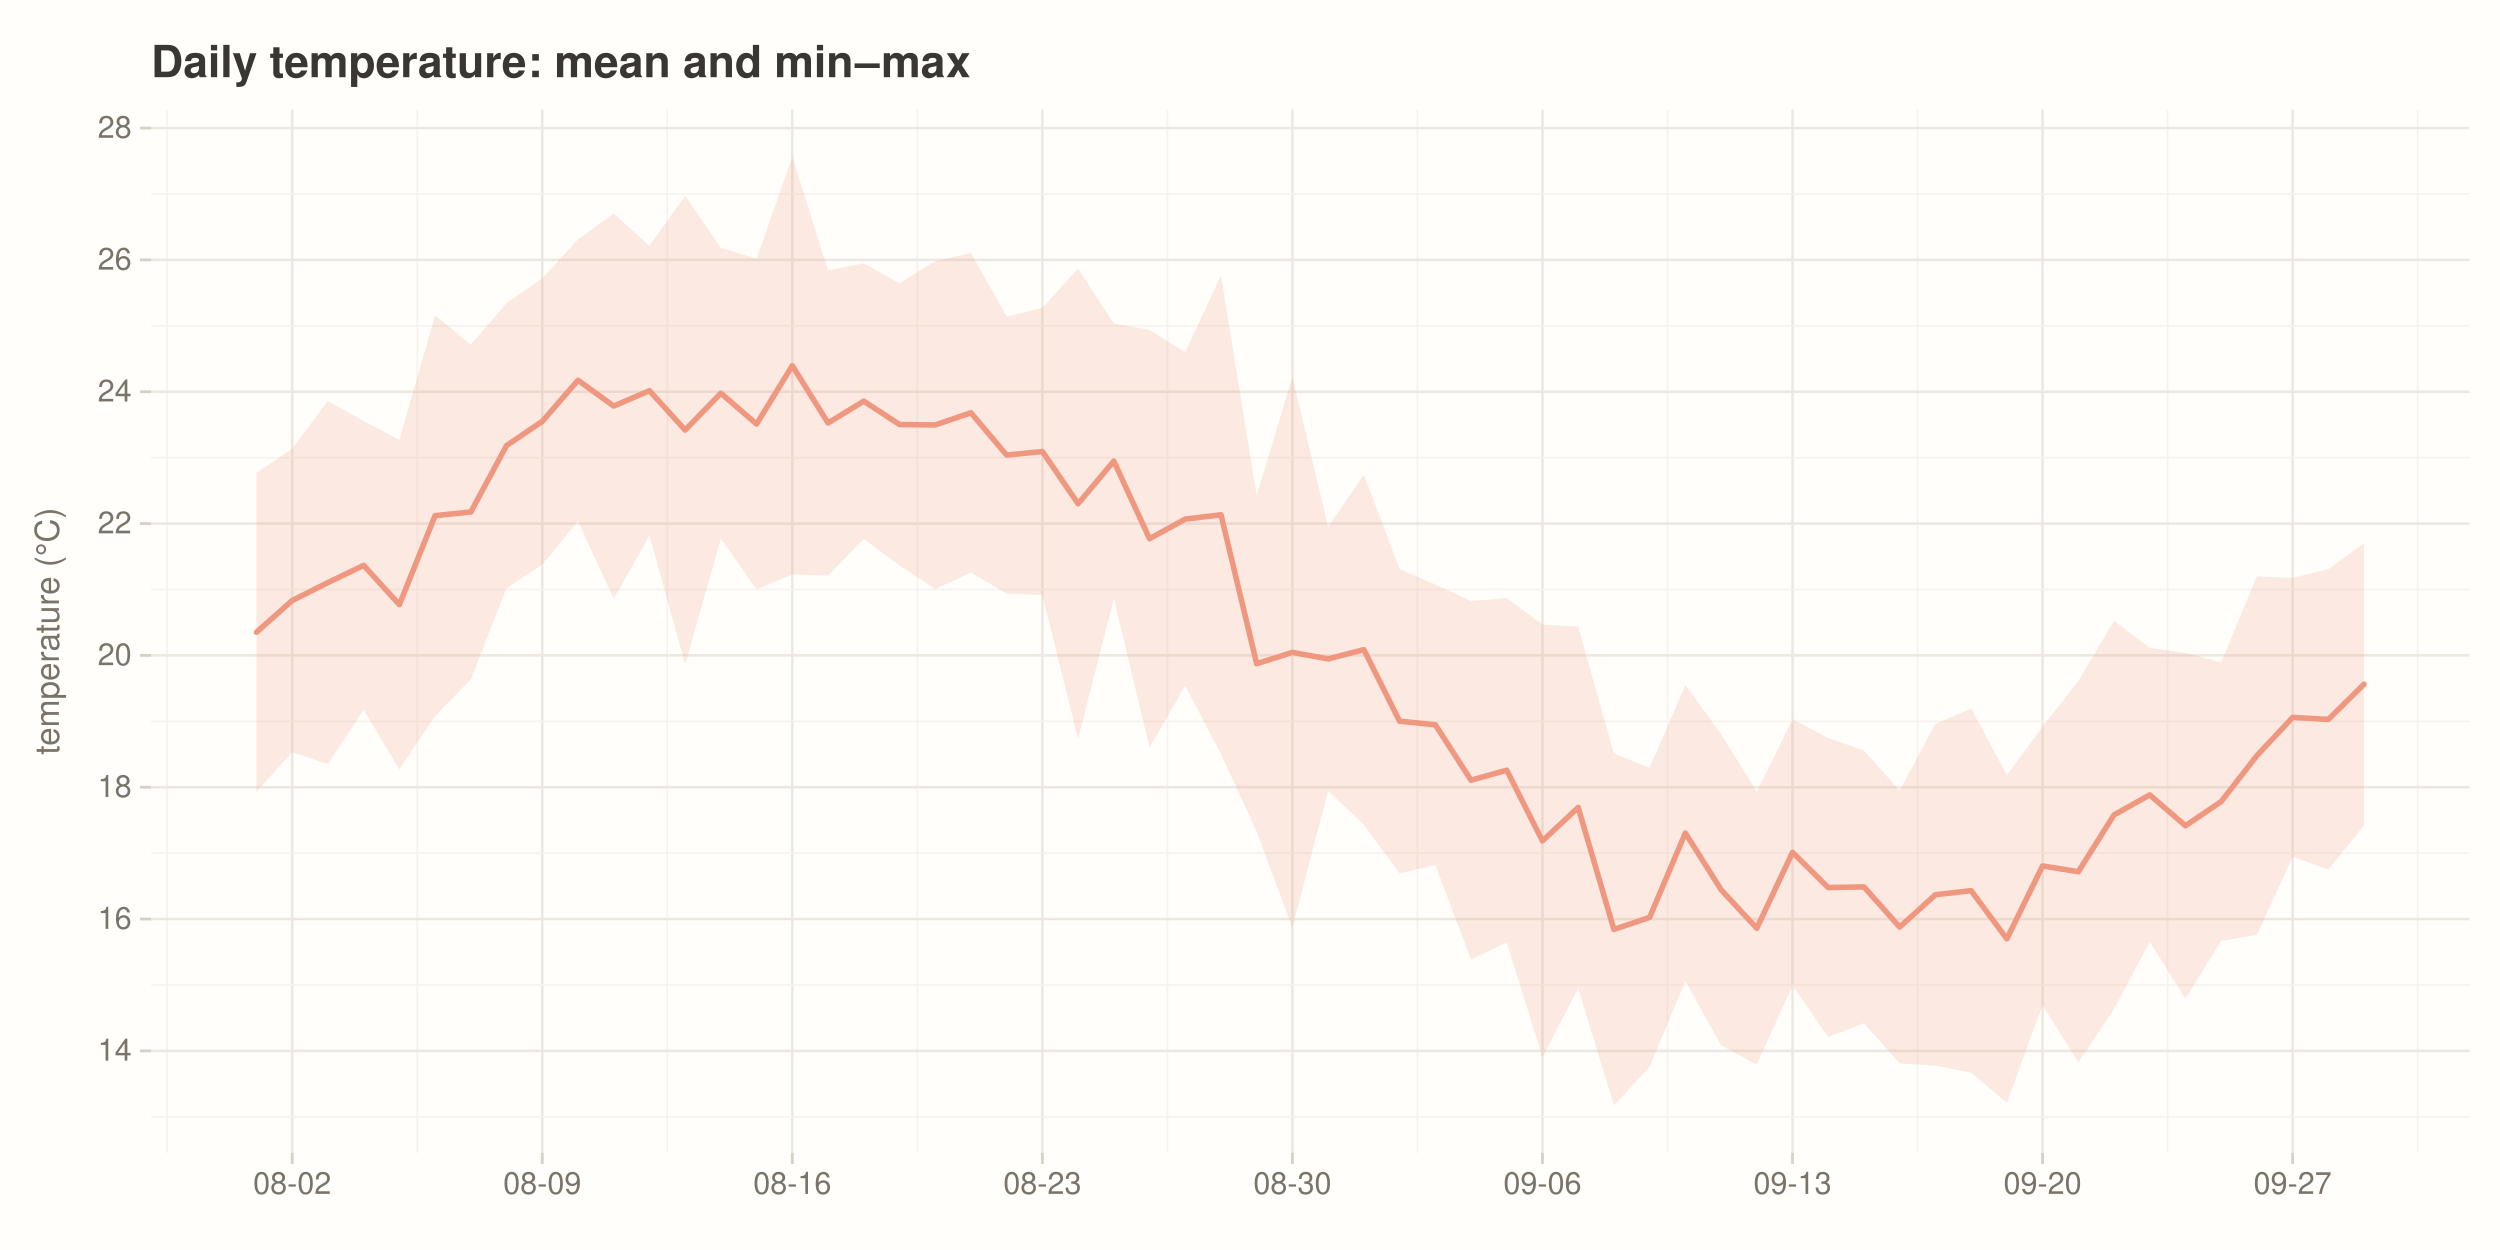
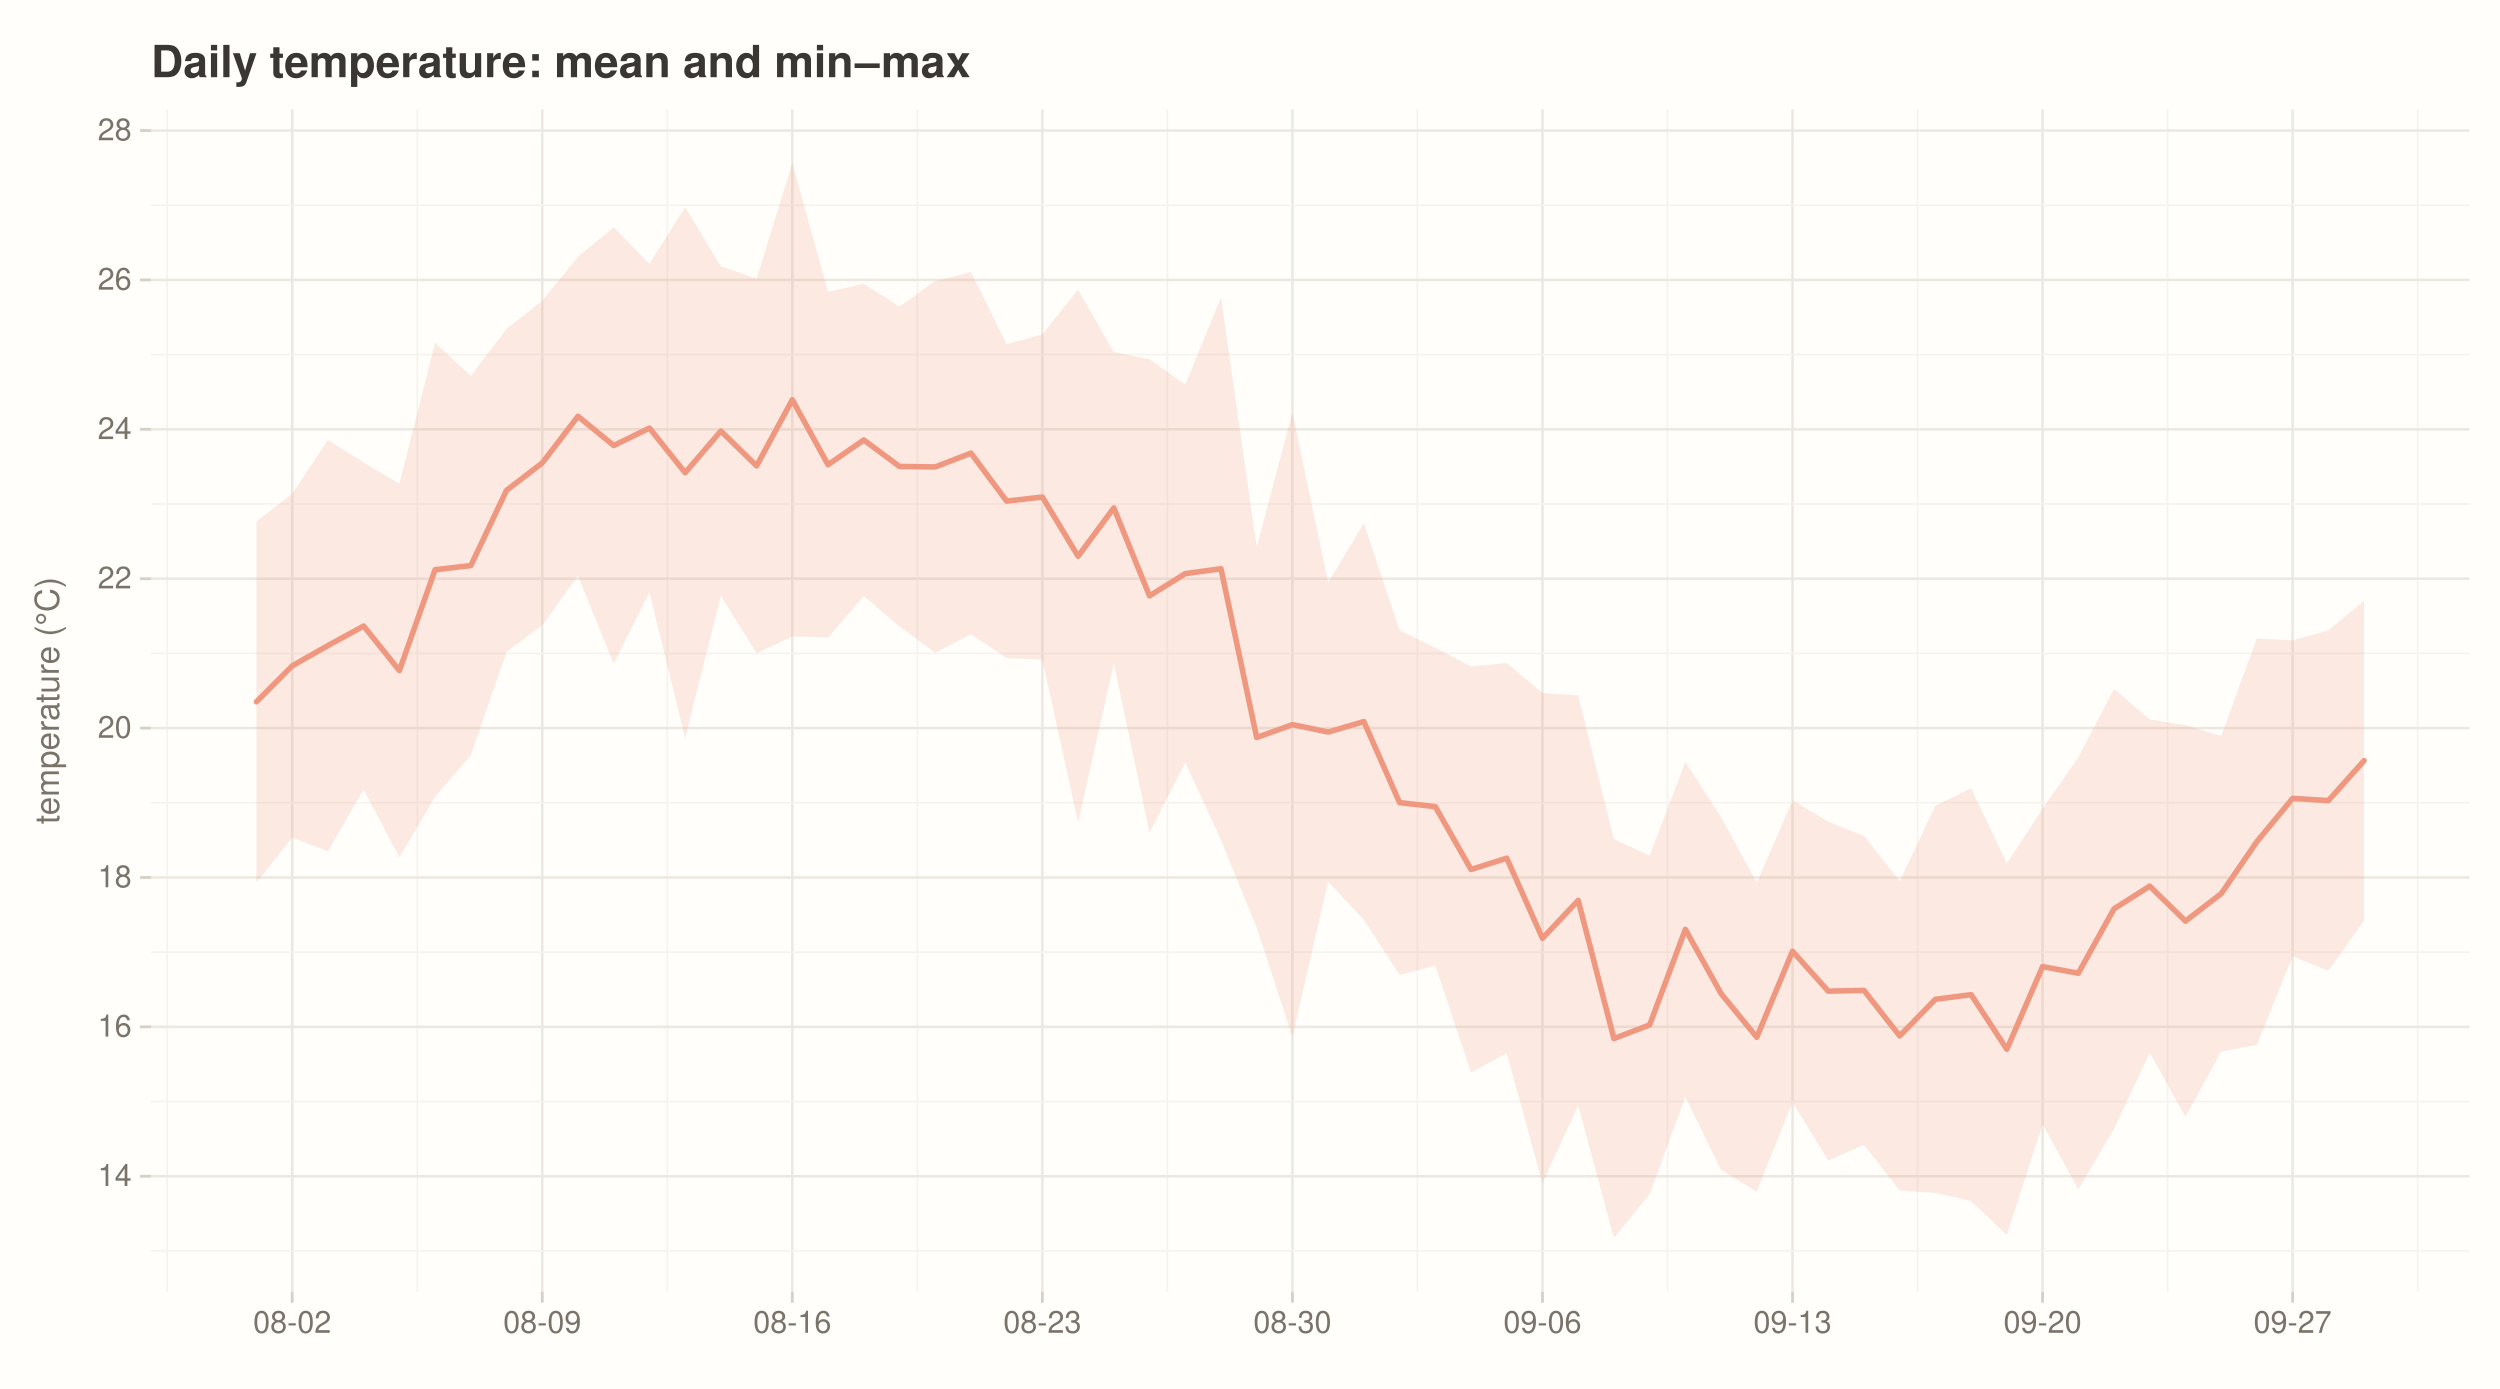
- <svg xmlns="http://www.w3.org/2000/svg" width="900" height="450" viewBox="0 0 900 450" font-family="Helvetica, Arial, 'Liberation Sans', sans-serif" font-size="12" style="color:#3A3631">
-   <rect width="900" height="450" fill="#FFFEFB" />
+ <svg xmlns="http://www.w3.org/2000/svg" width="900" height="500" viewBox="0 0 900 500" font-family="Helvetica, Arial, 'Liberation Sans', sans-serif" font-size="12" style="color:#3A3631">
+   <rect width="900" height="500" fill="#FFFEFB" />
  <text x="54.4" y="27.8" font-size="16" font-weight="bold" fill="#3A3631" text-anchor="start">Daily temperature: mean and min–max</text>
-   <text transform="translate(21.2,227.2) rotate(-90)" text-anchor="middle" font-size="12" fill="#7A736A">temperature (°C)</text>
+   <text transform="translate(21.2,252.2) rotate(-90)" text-anchor="middle" font-size="12" fill="#7A736A">temperature (°C)</text>
  <g class="pt-panels">
    <g class="pt-panel" data-panel="0" transform="translate(31.4,39.4)" fill="currentColor" text-anchor="middle">
      <g aria-label="x-grid" aria-hidden="true" stroke="#F6F3EE" stroke-width="0.6">
-         <line x1="28.787" x2="28.787" y1="0" y2="375.6" />
-         <line x1="118.805" x2="118.805" y1="0" y2="375.6" />
-         <line x1="208.824" x2="208.824" y1="0" y2="375.6" />
-         <line x1="298.842" x2="298.842" y1="0" y2="375.6" />
-         <line x1="388.861" x2="388.861" y1="0" y2="375.6" />
-         <line x1="478.879" x2="478.879" y1="0" y2="375.6" />
-         <line x1="568.898" x2="568.898" y1="0" y2="375.6" />
-         <line x1="658.916" x2="658.916" y1="0" y2="375.6" />
-         <line x1="748.935" x2="748.935" y1="0" y2="375.6" />
-         <line x1="838.953" x2="838.953" y1="0" y2="375.6" />
+         <line x1="28.787" x2="28.787" y1="0" y2="425.6" />
+         <line x1="118.805" x2="118.805" y1="0" y2="425.6" />
+         <line x1="208.824" x2="208.824" y1="0" y2="425.6" />
+         <line x1="298.842" x2="298.842" y1="0" y2="425.6" />
+         <line x1="388.861" x2="388.861" y1="0" y2="425.6" />
+         <line x1="478.879" x2="478.879" y1="0" y2="425.6" />
+         <line x1="568.898" x2="568.898" y1="0" y2="425.6" />
+         <line x1="658.916" x2="658.916" y1="0" y2="425.6" />
+         <line x1="748.935" x2="748.935" y1="0" y2="425.6" />
+         <line x1="838.953" x2="838.953" y1="0" y2="425.6" />
      </g>
      <g aria-label="x-grid" aria-hidden="true" stroke="#ECE8E1" stroke-width="0.9">
-         <line x1="73.796" x2="73.796" y1="0" y2="375.6" />
-         <line x1="163.815" x2="163.815" y1="0" y2="375.6" />
-         <line x1="253.833" x2="253.833" y1="0" y2="375.6" />
-         <line x1="343.852" x2="343.852" y1="0" y2="375.6" />
-         <line x1="433.87" x2="433.87" y1="0" y2="375.6" />
-         <line x1="523.889" x2="523.889" y1="0" y2="375.6" />
-         <line x1="613.907" x2="613.907" y1="0" y2="375.6" />
-         <line x1="703.926" x2="703.926" y1="0" y2="375.6" />
-         <line x1="793.944" x2="793.944" y1="0" y2="375.6" />
+         <line x1="73.796" x2="73.796" y1="0" y2="425.6" />
+         <line x1="163.815" x2="163.815" y1="0" y2="425.6" />
+         <line x1="253.833" x2="253.833" y1="0" y2="425.6" />
+         <line x1="343.852" x2="343.852" y1="0" y2="425.6" />
+         <line x1="433.87" x2="433.87" y1="0" y2="425.6" />
+         <line x1="523.889" x2="523.889" y1="0" y2="425.6" />
+         <line x1="613.907" x2="613.907" y1="0" y2="425.6" />
+         <line x1="703.926" x2="703.926" y1="0" y2="425.6" />
+         <line x1="793.944" x2="793.944" y1="0" y2="425.6" />
      </g>
      <g aria-label="y-grid" aria-hidden="true" stroke="#F6F3EE" stroke-width="0.6">
-         <line x1="23" x2="857.6" y1="362.656" y2="362.656" />
-         <line x1="23" x2="857.6" y1="315.196" y2="315.196" />
-         <line x1="23" x2="857.6" y1="267.735" y2="267.735" />
-         <line x1="23" x2="857.6" y1="220.275" y2="220.275" />
-         <line x1="23" x2="857.6" y1="172.814" y2="172.814" />
-         <line x1="23" x2="857.6" y1="125.354" y2="125.354" />
-         <line x1="23" x2="857.6" y1="77.893" y2="77.893" />
-         <line x1="23" x2="857.6" y1="30.433" y2="30.433" />
+         <line x1="23" x2="857.6" y1="410.933" y2="410.933" />
+         <line x1="23" x2="857.6" y1="357.155" y2="357.155" />
+         <line x1="23" x2="857.6" y1="303.376" y2="303.376" />
+         <line x1="23" x2="857.6" y1="249.598" y2="249.598" />
+         <line x1="23" x2="857.6" y1="195.819" y2="195.819" />
+         <line x1="23" x2="857.6" y1="142.041" y2="142.041" />
+         <line x1="23" x2="857.6" y1="88.263" y2="88.263" />
+         <line x1="23" x2="857.6" y1="34.484" y2="34.484" />
      </g>
      <g aria-label="y-grid" aria-hidden="true" stroke="#ECE8E1" stroke-width="0.9">
-         <line x1="23" x2="857.6" y1="338.926" y2="338.926" />
-         <line x1="23" x2="857.6" y1="291.466" y2="291.466" />
-         <line x1="23" x2="857.6" y1="244.005" y2="244.005" />
-         <line x1="23" x2="857.6" y1="196.545" y2="196.545" />
-         <line x1="23" x2="857.6" y1="149.084" y2="149.084" />
-         <line x1="23" x2="857.6" y1="101.624" y2="101.624" />
-         <line x1="23" x2="857.6" y1="54.163" y2="54.163" />
-         <line x1="23" x2="857.6" y1="6.703" y2="6.703" />
+         <line x1="23" x2="857.6" y1="384.044" y2="384.044" />
+         <line x1="23" x2="857.6" y1="330.266" y2="330.266" />
+         <line x1="23" x2="857.6" y1="276.487" y2="276.487" />
+         <line x1="23" x2="857.6" y1="222.709" y2="222.709" />
+         <line x1="23" x2="857.6" y1="168.93" y2="168.93" />
+         <line x1="23" x2="857.6" y1="115.152" y2="115.152" />
+         <line x1="23" x2="857.6" y1="61.373" y2="61.373" />
+         <line x1="23" x2="857.6" y1="7.595" y2="7.595" />
      </g>
      <clipPath id="plot-clip-52">
-         <rect x="23" y="0" width="834.6" height="375.6" />
+         <rect x="23" y="0" width="834.6" height="425.6" />
      </clipPath>
      <g aria-label="area" clip-path="url(#plot-clip-52)">
        <g fill="#EF977F" fill-opacity="0.2">
-           <path d="M60.936,130.859L73.796,122.15L86.656,104.97L99.516,112.207L112.376,118.923L125.235,74.144L138.095,84.68L150.955,69.706L163.815,60.784L176.674,46.807L189.534,37.433L202.394,49.061L215.254,31.074L228.114,49.844L240.973,53.736L253.833,17.073L266.693,57.936L279.553,55.397L292.412,62.611L305.272,54.543L318.132,51.671L330.992,74.571L343.852,71.462L356.711,57.295L369.571,77.11L382.431,79.365L395.291,87.433L408.151,59.763L421.01,139.046L433.87,96.261L446.73,150.318L459.59,131.476L472.449,165.458L485.309,171.035L498.169,176.943L511.029,175.899L523.889,185.439L536.748,186.174L549.608,231.855L562.468,237.052L575.328,207.294L588.188,224.855L601.047,245.69L613.907,219.492L626.767,226.302L639.627,230.787L652.486,245.239L665.346,221.177L678.206,215.671L691.066,239.568L703.926,222.221L716.785,205.823L729.645,184.086L742.505,193.816L755.365,195.643L768.224,199.036L781.084,168.092L793.944,168.662L806.804,165.505L819.664,156.108L819.664,257.674L806.804,273.668L793.944,269.064L781.084,297.161L768.224,299.297L755.365,320.084L742.505,299.7L729.645,323.857L716.785,343.055L703.926,322.457L691.066,357.602L678.206,346.805L665.346,344.218L652.486,343.435L639.627,328.959L626.767,333.919L613.907,315.386L601.047,343.815L588.188,336.933L575.328,313.701L562.468,344.645L549.608,358.527L536.748,316.406L523.889,341.18L511.029,299.842L498.169,305.989L485.309,271.983L472.449,274.997L459.59,257.484L446.73,245.287L433.87,294.622L421.01,259.999L408.151,232.069L395.291,207.508L382.431,229.743L369.571,176.065L356.711,226.587L343.852,174.831L330.992,174.286L318.132,166.716L305.272,172.648L292.412,164.2L279.553,154.613L266.693,167.807L253.833,167.428L240.973,172.767L228.114,154.518L215.254,199.748L202.394,153.403L189.534,176.113L176.674,148.182L163.815,163.844L150.955,172.34L138.095,205.159L125.235,218.329L112.376,237.622L99.516,216.051L86.656,235.676L73.796,231.381L60.936,245.548Z" />
+           <path d="M60.936,148.279L73.796,138.411L86.656,118.943L99.516,127.144L112.376,134.754L125.235,84.014L138.095,95.953L150.955,78.986L163.815,68.875L176.674,53.038L189.534,42.416L202.394,55.592L215.254,35.21L228.114,56.479L240.973,60.889L253.833,19.345L266.693,65.649L279.553,62.772L292.412,70.946L305.272,61.804L318.132,58.55L330.992,84.498L343.852,80.976L356.711,64.923L369.571,87.375L382.431,89.93L395.291,99.072L408.151,67.719L421.01,157.556L433.87,109.075L446.73,170.328L459.59,148.978L472.449,187.484L485.309,193.803L498.169,200.498L511.029,199.315L523.889,210.125L536.748,210.958L549.608,262.72L562.468,268.609L575.328,234.89L588.188,254.788L601.047,278.396L613.907,248.711L626.767,256.428L639.627,261.51L652.486,277.885L665.346,250.62L678.206,244.381L691.066,271.459L703.926,251.803L716.785,233.222L729.645,208.592L742.505,219.616L755.365,221.687L768.224,225.532L781.084,190.468L793.944,191.114L806.804,187.538L819.664,176.889L819.664,291.975L806.804,310.099L793.944,304.882L781.084,336.719L768.224,339.139L755.365,362.694L742.505,339.596L729.645,366.969L716.785,388.723L703.926,365.383L691.066,405.206L678.206,392.971L665.346,390.04L652.486,389.153L639.627,372.751L626.767,378.37L613.907,357.37L601.047,389.583L588.188,381.785L575.328,355.461L562.468,390.524L549.608,406.255L536.748,358.526L523.889,386.599L511.029,339.757L498.169,346.722L485.309,308.19L472.449,311.604L459.59,291.76L446.73,277.939L433.87,333.842L421.01,294.61L408.151,262.962L395.291,235.132L382.431,260.327L369.571,199.503L356.711,256.75L343.852,198.105L330.992,197.487L318.132,188.909L305.272,195.631L292.412,186.059L279.553,175.195L266.693,190.146L253.833,189.716L240.973,195.766L228.114,175.088L215.254,226.339L202.394,173.824L189.534,199.557L176.674,167.908L163.815,185.655L150.955,195.282L138.095,232.469L125.235,247.393L112.376,269.254L99.516,244.812L86.656,267.049L73.796,262.182L60.936,278.235Z" />
        </g>
      </g>
      <g aria-label="line" clip-path="url(#plot-clip-52)">
        <g fill="none" stroke="#EF977F" stroke-width="2" stroke-linejoin="round" stroke-linecap="round">
-           <path d="M60.936,188.192L73.796,176.777L86.656,170.323L99.516,164.129L112.376,178.272L125.235,146.236L138.095,144.908L150.955,121.011L163.815,112.302L176.674,97.495L189.534,106.773L202.394,101.244L215.254,115.411L228.114,102.169L240.973,113.251L253.833,92.25L266.693,112.872L279.553,105.017L292.412,113.418L305.272,113.584L318.132,109.194L330.992,124.428L343.852,123.147L356.711,141.941L369.571,126.588L382.431,154.542L395.291,147.47L408.151,145.928L421.01,199.535L433.87,195.453L446.73,197.802L459.59,194.48L472.449,220.227L485.309,221.509L498.169,241.466L511.029,237.883L523.889,263.322L536.748,251.29L549.608,295.191L562.468,290.849L575.328,260.498L588.188,280.906L601.047,294.764L613.907,267.451L626.767,280.123L639.627,279.885L652.486,294.337L665.346,282.709L678.206,281.238L691.066,298.585L703.926,272.339L716.785,274.427L729.645,253.972L742.505,246.758L755.365,257.864L768.224,249.155L781.084,232.615L793.944,218.875L806.804,219.587L819.664,206.891" />
+           <path d="M60.936,213.244L73.796,200.31L86.656,192.996L99.516,185.978L112.376,202.004L125.235,165.704L138.095,164.198L150.955,137.12L163.815,127.252L176.674,110.473L189.534,120.987L202.394,114.722L215.254,130.774L228.114,115.77L240.973,128.327L253.833,104.531L266.693,127.897L279.553,118.997L292.412,128.516L305.272,128.704L318.132,123.729L330.992,140.992L343.852,139.54L356.711,160.837L369.571,143.439L382.431,175.115L395.291,167.102L408.151,165.354L421.01,226.097L433.87,221.472L446.73,224.134L459.59,220.369L472.449,249.544L485.309,250.996L498.169,273.61L511.029,269.55L523.889,298.375L536.748,284.742L549.608,334.487L562.468,329.566L575.328,295.175L588.188,318.3L601.047,334.003L613.907,303.054L626.767,317.413L639.627,317.144L652.486,333.519L665.346,320.343L678.206,318.676L691.066,338.332L703.926,308.593L716.785,310.959L729.645,287.781L742.505,279.606L755.365,292.19L768.224,282.322L781.084,263.58L793.944,248.011L806.804,248.818L819.664,234.432" />
        </g>
      </g>
      <g aria-label="x-axis tick" aria-hidden="true" fill="none" stroke="#D6D0C6">
-         <path transform="translate(73.79615,375.6)" d="M0,0L0,4" />
-         <path transform="translate(163.8146,375.6)" d="M0,0L0,4" />
-         <path transform="translate(253.8331,375.6)" d="M0,0L0,4" />
-         <path transform="translate(343.8516,375.6)" d="M0,0L0,4" />
-         <path transform="translate(433.8701,375.6)" d="M0,0L0,4" />
-         <path transform="translate(523.8886,375.6)" d="M0,0L0,4" />
-         <path transform="translate(613.9071,375.6)" d="M0,0L0,4" />
-         <path transform="translate(703.9256,375.6)" d="M0,0L0,4" />
-         <path transform="translate(793.9441,375.6)" d="M0,0L0,4" />
+         <path transform="translate(73.79615,425.6)" d="M0,0L0,4" />
+         <path transform="translate(163.8146,425.6)" d="M0,0L0,4" />
+         <path transform="translate(253.8331,425.6)" d="M0,0L0,4" />
+         <path transform="translate(343.8516,425.6)" d="M0,0L0,4" />
+         <path transform="translate(433.8701,425.6)" d="M0,0L0,4" />
+         <path transform="translate(523.8886,425.6)" d="M0,0L0,4" />
+         <path transform="translate(613.9071,425.6)" d="M0,0L0,4" />
+         <path transform="translate(703.9256,425.6)" d="M0,0L0,4" />
+         <path transform="translate(793.9441,425.6)" d="M0,0L0,4" />
      </g>
      <g aria-label="x-axis tick label" fill="#7A736A" font-size="11" font-variant="tabular-nums" transform="translate(0,7)">
-         <text y="0.71em" transform="translate(73.79615,375.6)">08-02</text>
-         <text y="0.71em" transform="translate(163.8146,375.6)">08-09</text>
-         <text y="0.71em" transform="translate(253.8331,375.6)">08-16</text>
-         <text y="0.71em" transform="translate(343.8516,375.6)">08-23</text>
-         <text y="0.71em" transform="translate(433.8701,375.6)">08-30</text>
-         <text y="0.71em" transform="translate(523.8886,375.6)">09-06</text>
-         <text y="0.71em" transform="translate(613.9071,375.6)">09-13</text>
-         <text y="0.71em" transform="translate(703.9256,375.6)">09-20</text>
-         <text y="0.71em" transform="translate(793.9441,375.6)">09-27</text>
+         <text y="0.71em" transform="translate(73.79615,425.6)">08-02</text>
+         <text y="0.71em" transform="translate(163.8146,425.6)">08-09</text>
+         <text y="0.71em" transform="translate(253.8331,425.6)">08-16</text>
+         <text y="0.71em" transform="translate(343.8516,425.6)">08-23</text>
+         <text y="0.71em" transform="translate(433.8701,425.6)">08-30</text>
+         <text y="0.71em" transform="translate(523.8886,425.6)">09-06</text>
+         <text y="0.71em" transform="translate(613.9071,425.6)">09-13</text>
+         <text y="0.71em" transform="translate(703.9256,425.6)">09-20</text>
+         <text y="0.71em" transform="translate(793.9441,425.6)">09-27</text>
      </g>
      <g aria-label="y-axis tick" aria-hidden="true" fill="none" stroke="#D6D0C6">
-         <path transform="translate(23,338.9261)" d="M0,0L-4,0" />
-         <path transform="translate(23,291.4656)" d="M0,0L-4,0" />
-         <path transform="translate(23,244.0051)" d="M0,0L-4,0" />
-         <path transform="translate(23,196.5446)" d="M0,0L-4,0" />
-         <path transform="translate(23,149.0841)" d="M0,0L-4,0" />
-         <path transform="translate(23,101.6236)" d="M0,0L-4,0" />
-         <path transform="translate(23,54.16311)" d="M0,0L-4,0" />
-         <path transform="translate(23,6.702609)" d="M0,0L-4,0" />
+         <path transform="translate(23,384.044)" d="M0,0L-4,0" />
+         <path transform="translate(23,330.2656)" d="M0,0L-4,0" />
+         <path transform="translate(23,276.4871)" d="M0,0L-4,0" />
+         <path transform="translate(23,222.7087)" d="M0,0L-4,0" />
+         <path transform="translate(23,168.9302)" d="M0,0L-4,0" />
+         <path transform="translate(23,115.1518)" d="M0,0L-4,0" />
+         <path transform="translate(23,61.37332)" d="M0,0L-4,0" />
+         <path transform="translate(23,7.594862)" d="M0,0L-4,0" />
      </g>
      <g aria-label="y-axis tick label" fill="#7A736A" text-anchor="end" font-size="11" font-variant="tabular-nums" transform="translate(-7,0)">
-         <text y="0.32em" transform="translate(23,338.9261)">14</text>
-         <text y="0.32em" transform="translate(23,291.4656)">16</text>
-         <text y="0.32em" transform="translate(23,244.0051)">18</text>
-         <text y="0.32em" transform="translate(23,196.5446)">20</text>
-         <text y="0.32em" transform="translate(23,149.0841)">22</text>
-         <text y="0.32em" transform="translate(23,101.6236)">24</text>
-         <text y="0.32em" transform="translate(23,54.16311)">26</text>
-         <text y="0.32em" transform="translate(23,6.702609)">28</text>
+         <text y="0.32em" transform="translate(23,384.044)">14</text>
+         <text y="0.32em" transform="translate(23,330.2656)">16</text>
+         <text y="0.32em" transform="translate(23,276.4871)">18</text>
+         <text y="0.32em" transform="translate(23,222.7087)">20</text>
+         <text y="0.32em" transform="translate(23,168.9302)">22</text>
+         <text y="0.32em" transform="translate(23,115.1518)">24</text>
+         <text y="0.32em" transform="translate(23,61.37332)">26</text>
+         <text y="0.32em" transform="translate(23,7.594862)">28</text>
      </g>
    </g>
  </g>
</svg>
